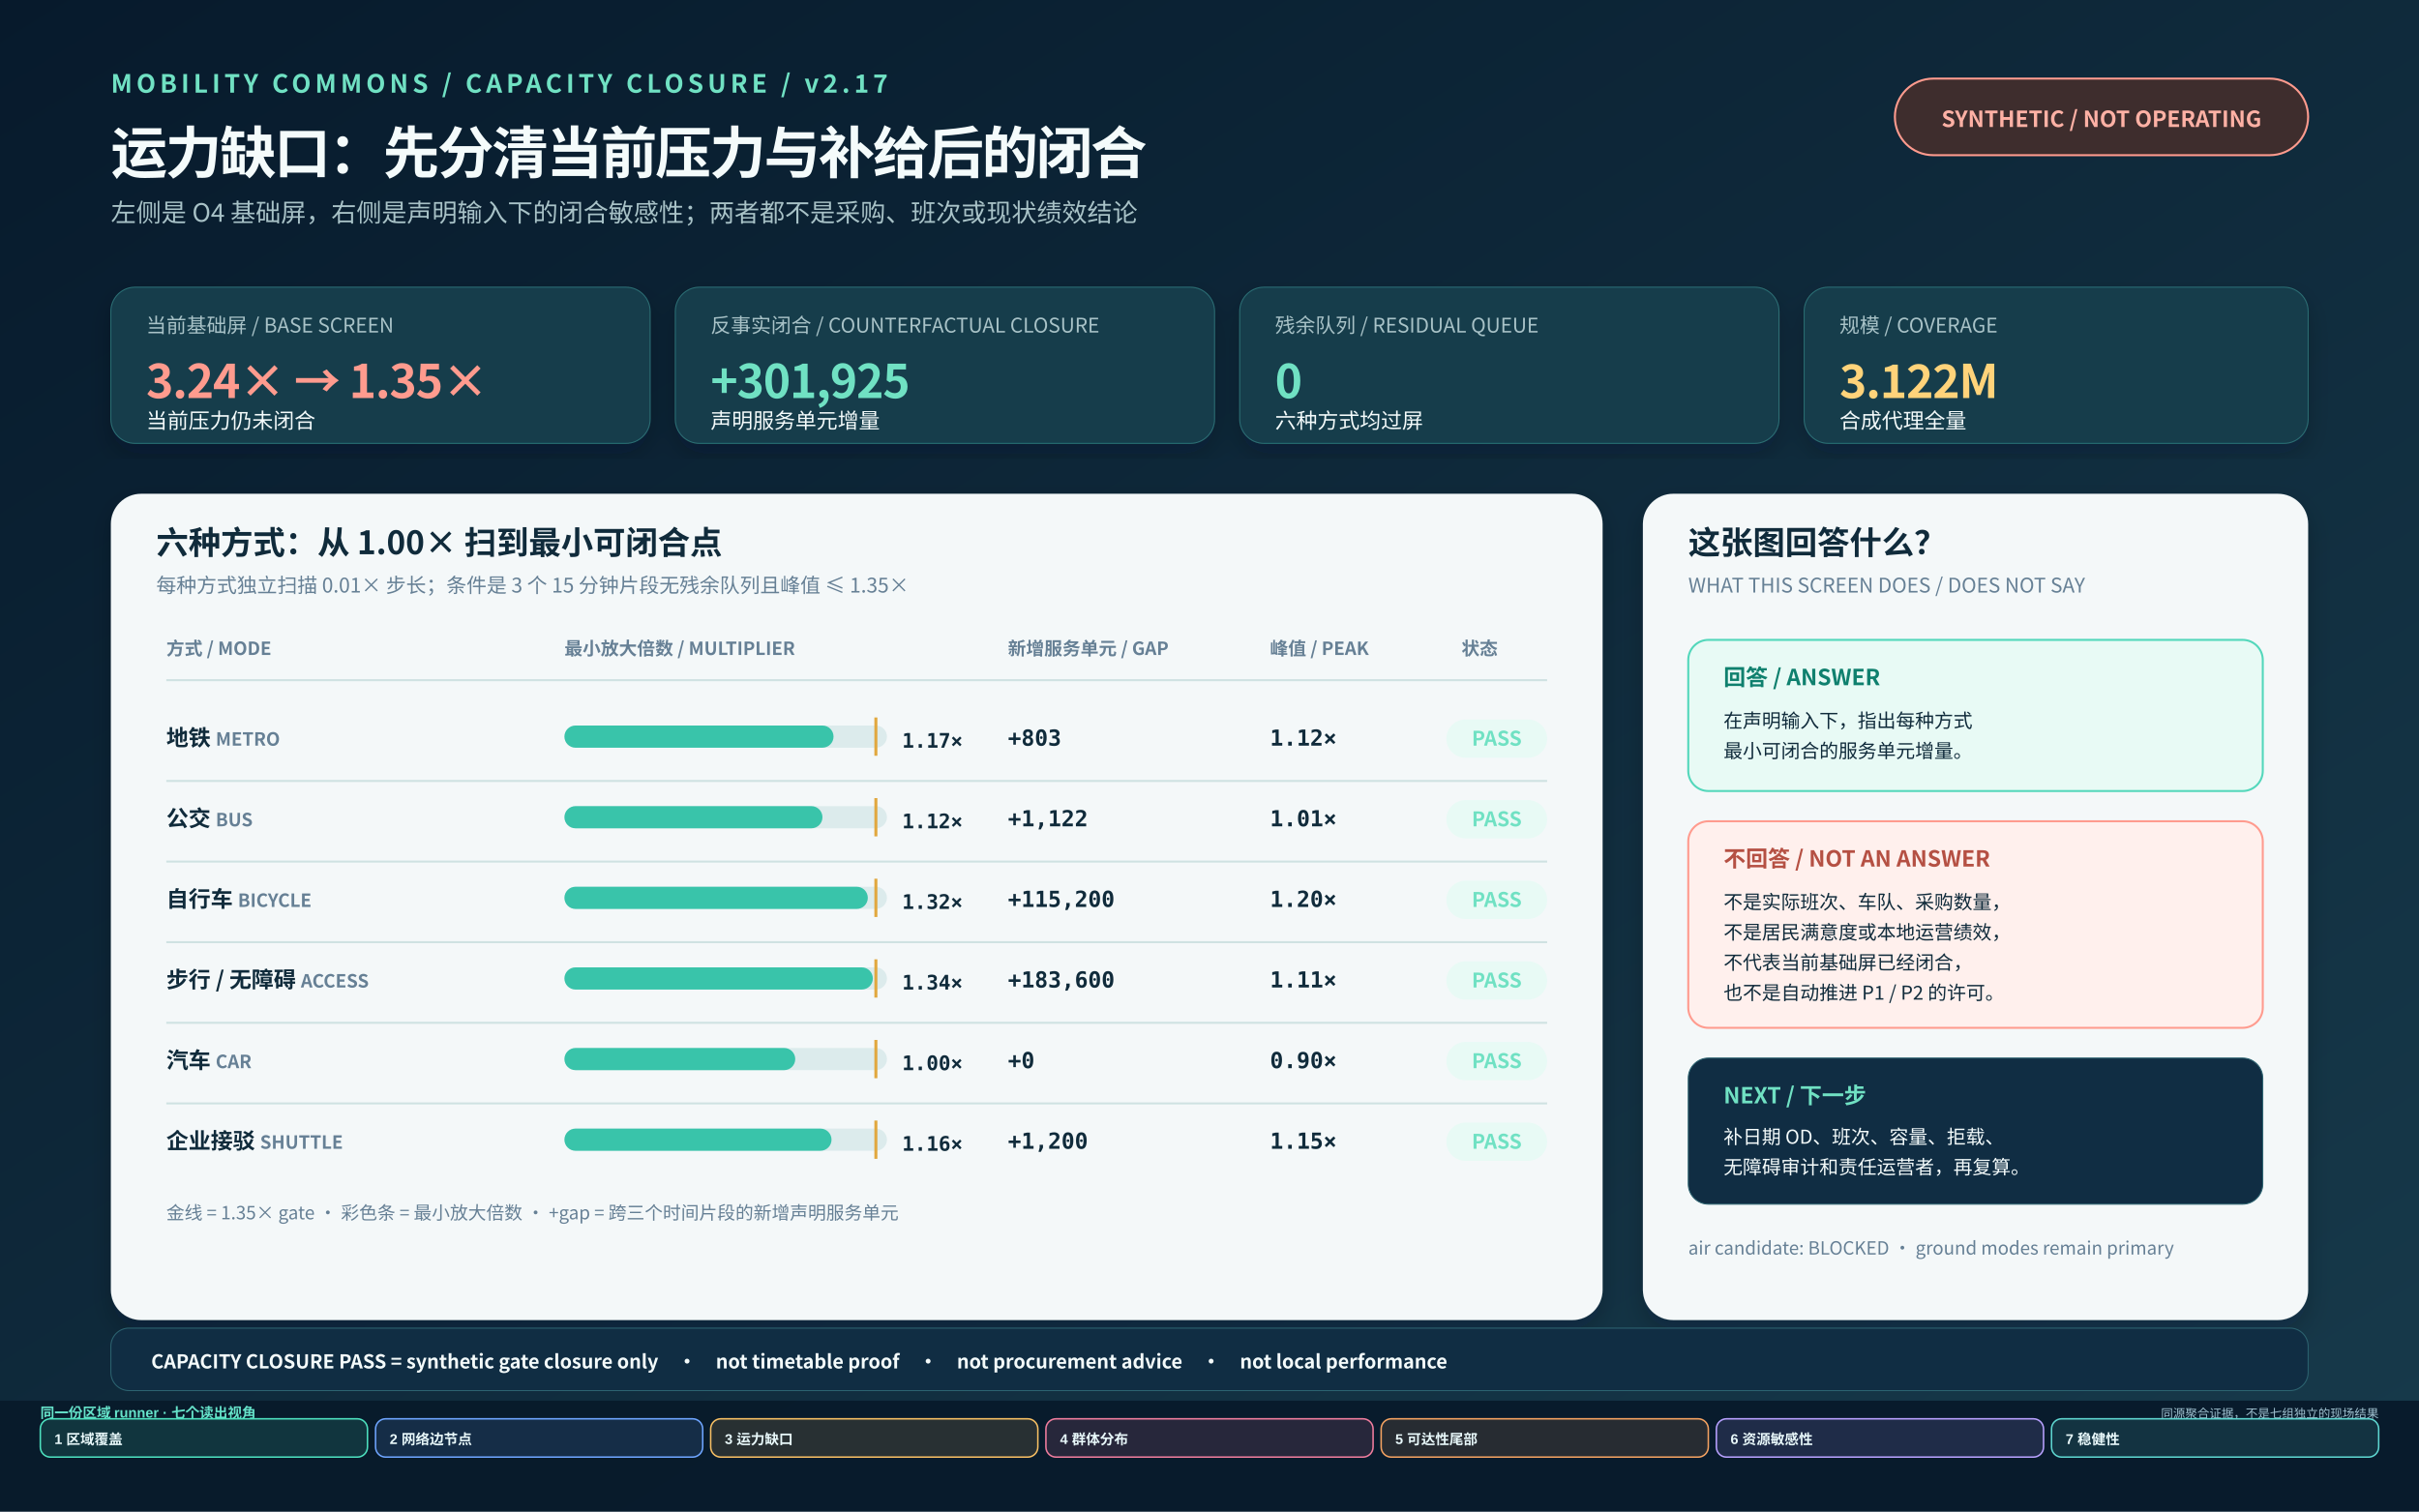
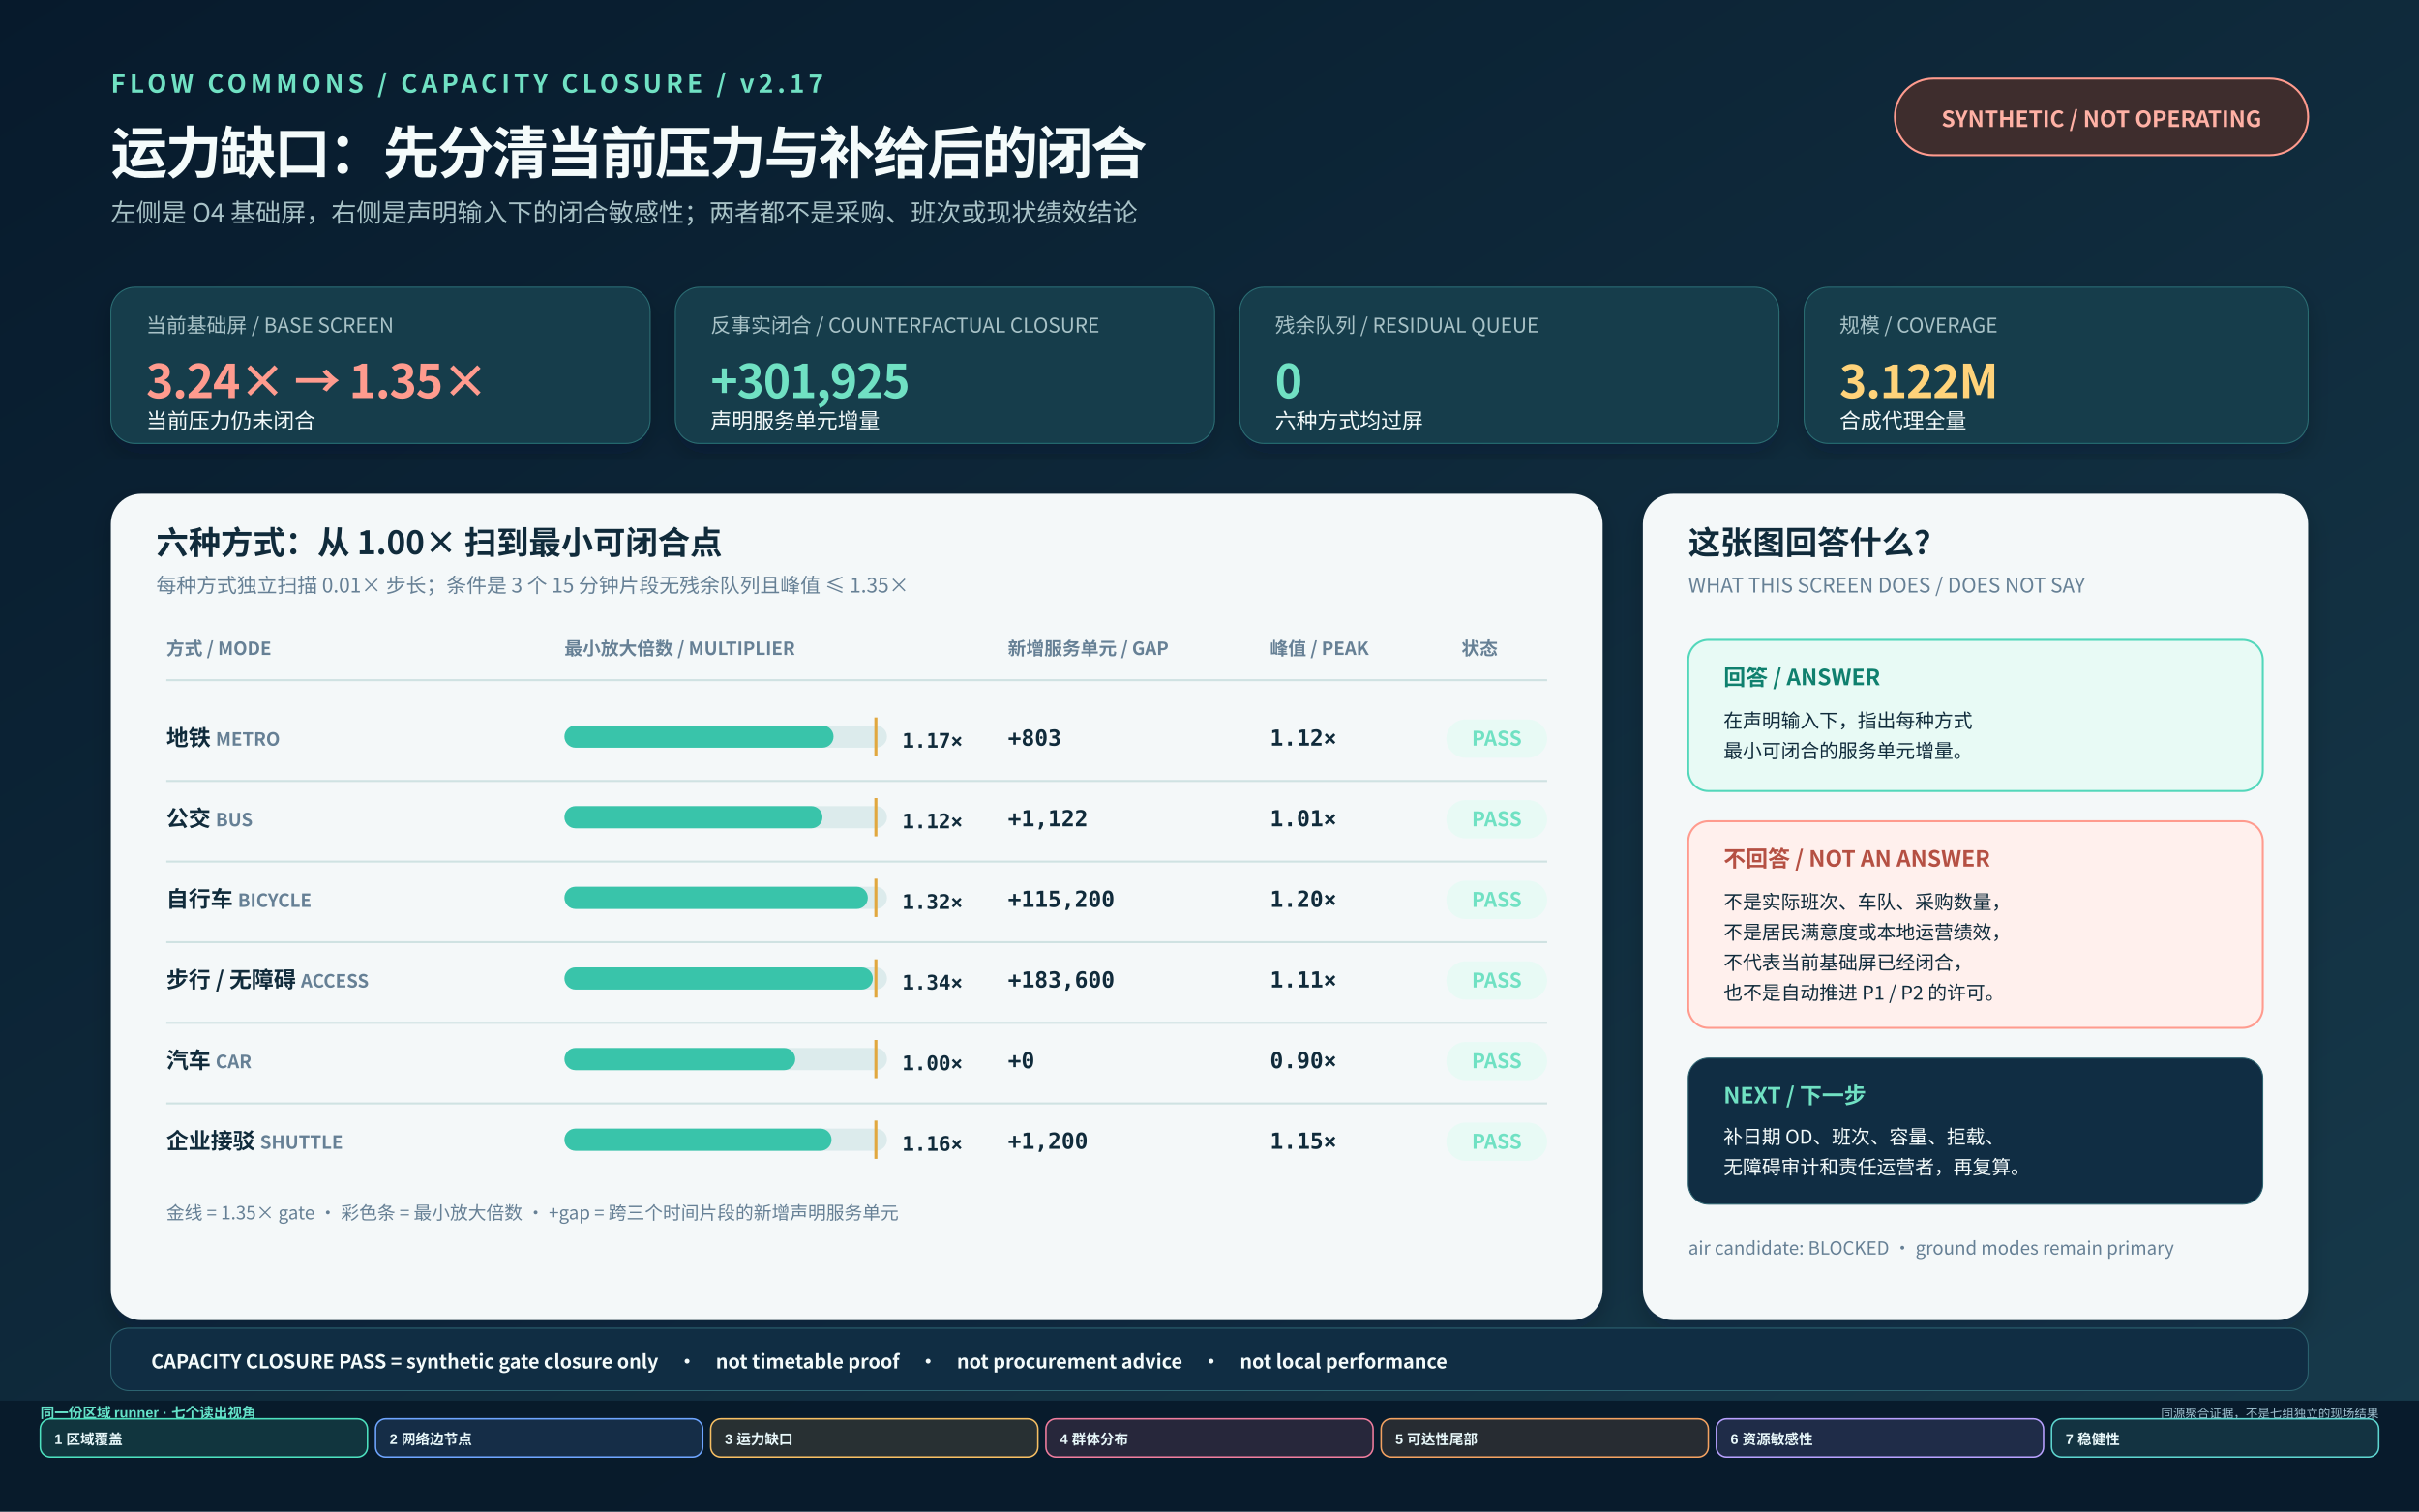
<svg xmlns="http://www.w3.org/2000/svg" width="2400" height="1500" viewBox="0 0 2400 1500" role="img" aria-labelledby="title desc">
  <defs>
    <linearGradient id="bg" x1="0" y1="0" x2="1" y2="1">
      <stop offset="0" stop-color="#071a2c" />
      <stop offset="1" stop-color="#173a4b" />
    </linearGradient>
    <linearGradient id="teal" x1="0" y1="0" x2="1" y2="0">
      <stop offset="0" stop-color="#32c5aa" />
      <stop offset="1" stop-color="#70e1c3" />
    </linearGradient>
    <filter id="shadow" x="-10%" y="-10%" width="120%" height="120%">
      <feDropShadow dx="0" dy="10" stdDeviation="12" flood-color="#00111f" flood-opacity=".22" />
    </filter>
    <style>
      .sans{font-family:"PingFang SC","Noto Sans CJK SC","Helvetica Neue",Arial,sans-serif}.mono{font-family:"SFMono-Regular",Consolas,monospace}.white{fill:#f4fbfb}.muted{fill:#a8c2c7}.teal{fill:#70e1c3}.amber{fill:#ffd37a}.ink{fill:#102b3b}.small{font-size:20px}.label{font-size:24px;font-weight:750}.value{font-size:46px;font-weight:850;letter-spacing:-1px}.title{font-size:56px;font-weight:850;letter-spacing:-2px}.card{fill:#f4f8f9}.line{stroke:#cfe2e2;stroke-width:2}.pill{font-size:20px;font-weight:850}.row{font-size:22px;font-weight:750}.bar{fill:#dcebec}.barfill{fill:#39c4aa}.note{font-size:19px}
    </style>
  </defs>
  <rect width="2400" height="1500" fill="url(#bg)" />
-   <text x="110" y="92" class="sans teal" font-size="25" font-weight="800" letter-spacing="4">MOBILITY COMMONS / CAPACITY CLOSURE / v2.17</text>
+   <text x="110" y="92" class="sans teal" font-size="25" font-weight="800" letter-spacing="4">FLOW COMMONS / CAPACITY CLOSURE / v2.17</text>
  <text x="110" y="172" class="sans white title">运力缺口：先分清当前压力与补给后的闭合</text>
  <text x="110" y="220" class="sans muted" font-size="25">左侧是 O4 基础屏，右侧是声明输入下的闭合敏感性；两者都不是采购、班次或现状绩效结论</text>
  <rect x="1880" y="78" width="410" height="76" rx="38" fill="#3e2d2d" stroke="#ff9b8e" stroke-width="2" />
  <text x="2085" y="126" text-anchor="middle" class="sans" fill="#ffb1a5" font-size="22" font-weight="850">SYNTHETIC / NOT OPERATING</text>
  <g filter="url(#shadow)">
    <rect x="110" y="285" width="535" height="155" rx="24" fill="#143c4c" stroke="#2d6e73" />
    <rect x="670" y="285" width="535" height="155" rx="24" fill="#143c4c" stroke="#2d6e73" />
    <rect x="1230" y="285" width="535" height="155" rx="24" fill="#143c4c" stroke="#2d6e73" />
    <rect x="1790" y="285" width="500" height="155" rx="24" fill="#143c4c" stroke="#2d6e73" />
  </g>
  <text x="145" y="330" class="sans muted small">当前基础屏 / BASE SCREEN</text>
  <text x="145" y="395" class="sans coral value" fill="#ff9b8e">3.24× → 1.35×</text>
  <text x="145" y="425" class="sans white" font-size="21">当前压力仍未闭合</text>
  <text x="705" y="330" class="sans muted small">反事实闭合 / COUNTERFACTUAL CLOSURE</text>
  <text x="705" y="395" class="sans teal value">+301,925</text>
  <text x="705" y="425" class="sans white" font-size="21">声明服务单元增量</text>
  <text x="1265" y="330" class="sans muted small">残余队列 / RESIDUAL QUEUE</text>
  <text x="1265" y="395" class="sans teal value">0</text>
  <text x="1265" y="425" class="sans white" font-size="21">六种方式均过屏</text>
  <text x="1825" y="330" class="sans muted small">规模 / COVERAGE</text>
  <text x="1825" y="395" class="sans amber value">3.122M</text>
  <text x="1825" y="425" class="sans white" font-size="21">合成代理全量</text>
  <rect x="110" y="490" width="1480" height="820" rx="30" class="card" filter="url(#shadow)" />
  <text x="155" y="550" class="sans ink" font-size="32" font-weight="850">六种方式：从 1.00× 扫到最小可闭合点</text>
  <text x="155" y="588" class="sans" fill="#668095" font-size="20">每种方式独立扫描 0.01× 步长；条件是 3 个 15 分钟片段无残余队列且峰值 ≤ 1.35×</text>
  <text x="165" y="650" class="sans" fill="#668095" font-size="18" font-weight="850">方式 / MODE</text>
  <text x="560" y="650" class="sans" fill="#668095" font-size="18" font-weight="850">最小放大倍数 / MULTIPLIER</text>
  <text x="1000" y="650" class="sans" fill="#668095" font-size="18" font-weight="850">新增服务单元 / GAP</text>
  <text x="1260" y="650" class="sans" fill="#668095" font-size="18" font-weight="850">峰值 / PEAK</text>
  <text x="1450" y="650" class="sans" fill="#668095" font-size="18" font-weight="850">状态</text>
  <line x1="165" y1="675" x2="1535" y2="675" class="line" />
  <g class="sans">
    <text x="165" y="740" class="ink row">地铁 <tspan fill="#668095" font-size="18">METRO</tspan>
    </text>
    <rect x="560" y="720" width="320" height="22" rx="11" class="bar" />
    <rect x="560" y="720" width="267" height="22" rx="11" class="barfill" />
    <line x1="869" y1="712" x2="869" y2="750" stroke="#e1a83f" stroke-width="3" />
    <text x="895" y="742" class="mono ink pill">1.17×</text>
    <text x="1000" y="740" class="mono ink row">+803</text>
    <text x="1260" y="740" class="mono ink row">1.12×</text>
    <rect x="1435" y="714" width="100" height="38" rx="19" fill="#e8faf5" />
    <text x="1485" y="740" text-anchor="middle" class="teal pill">PASS</text>
    <line x1="165" y1="775" x2="1535" y2="775" class="line" />
    <text x="165" y="820" class="ink row">公交 <tspan fill="#668095" font-size="18">BUS</tspan>
    </text>
    <rect x="560" y="800" width="320" height="22" rx="11" class="bar" />
    <rect x="560" y="800" width="256" height="22" rx="11" class="barfill" />
    <line x1="869" y1="792" x2="869" y2="830" stroke="#e1a83f" stroke-width="3" />
    <text x="895" y="822" class="mono ink pill">1.12×</text>
    <text x="1000" y="820" class="mono ink row">+1,122</text>
    <text x="1260" y="820" class="mono ink row">1.01×</text>
    <rect x="1435" y="794" width="100" height="38" rx="19" fill="#e8faf5" />
    <text x="1485" y="820" text-anchor="middle" class="teal pill">PASS</text>
    <line x1="165" y1="855" x2="1535" y2="855" class="line" />
    <text x="165" y="900" class="ink row">自行车 <tspan fill="#668095" font-size="18">BICYCLE</tspan>
    </text>
    <rect x="560" y="880" width="320" height="22" rx="11" class="bar" />
    <rect x="560" y="880" width="301" height="22" rx="11" class="barfill" />
    <line x1="869" y1="872" x2="869" y2="910" stroke="#e1a83f" stroke-width="3" />
    <text x="895" y="902" class="mono ink pill">1.32×</text>
    <text x="1000" y="900" class="mono ink row">+115,200</text>
    <text x="1260" y="900" class="mono ink row">1.20×</text>
    <rect x="1435" y="874" width="100" height="38" rx="19" fill="#e8faf5" />
    <text x="1485" y="900" text-anchor="middle" class="teal pill">PASS</text>
    <line x1="165" y1="935" x2="1535" y2="935" class="line" />
    <text x="165" y="980" class="ink row">步行 / 无障碍 <tspan fill="#668095" font-size="18">ACCESS</tspan>
    </text>
    <rect x="560" y="960" width="320" height="22" rx="11" class="bar" />
    <rect x="560" y="960" width="306" height="22" rx="11" class="barfill" />
    <line x1="869" y1="952" x2="869" y2="990" stroke="#e1a83f" stroke-width="3" />
    <text x="895" y="982" class="mono ink pill">1.34×</text>
    <text x="1000" y="980" class="mono ink row">+183,600</text>
    <text x="1260" y="980" class="mono ink row">1.11×</text>
    <rect x="1435" y="954" width="100" height="38" rx="19" fill="#e8faf5" />
    <text x="1485" y="980" text-anchor="middle" class="teal pill">PASS</text>
    <line x1="165" y1="1015" x2="1535" y2="1015" class="line" />
    <text x="165" y="1060" class="ink row">汽车 <tspan fill="#668095" font-size="18">CAR</tspan>
    </text>
    <rect x="560" y="1040" width="320" height="22" rx="11" class="bar" />
    <rect x="560" y="1040" width="229" height="22" rx="11" class="barfill" />
    <line x1="869" y1="1032" x2="869" y2="1070" stroke="#e1a83f" stroke-width="3" />
    <text x="895" y="1062" class="mono ink pill">1.00×</text>
    <text x="1000" y="1060" class="mono ink row">+0</text>
    <text x="1260" y="1060" class="mono ink row">0.90×</text>
    <rect x="1435" y="1034" width="100" height="38" rx="19" fill="#e8faf5" />
    <text x="1485" y="1060" text-anchor="middle" class="teal pill">PASS</text>
    <line x1="165" y1="1095" x2="1535" y2="1095" class="line" />
    <text x="165" y="1140" class="ink row">企业接驳 <tspan fill="#668095" font-size="18">SHUTTLE</tspan>
    </text>
    <rect x="560" y="1120" width="320" height="22" rx="11" class="bar" />
    <rect x="560" y="1120" width="265" height="22" rx="11" class="barfill" />
    <line x1="869" y1="1112" x2="869" y2="1150" stroke="#e1a83f" stroke-width="3" />
    <text x="895" y="1142" class="mono ink pill">1.16×</text>
    <text x="1000" y="1140" class="mono ink row">+1,200</text>
    <text x="1260" y="1140" class="mono ink row">1.15×</text>
    <rect x="1435" y="1114" width="100" height="38" rx="19" fill="#e8faf5" />
    <text x="1485" y="1140" text-anchor="middle" class="teal pill">PASS</text>
  </g>
  <text x="165" y="1210" class="sans" fill="#668095" font-size="18">金线 = 1.35× gate · 彩色条 = 最小放大倍数 · +gap = 跨三个时间片段的新增声明服务单元</text>
  <rect x="1630" y="490" width="660" height="820" rx="30" class="card" filter="url(#shadow)" />
  <text x="1675" y="550" class="sans ink" font-size="32" font-weight="850">这张图回答什么？</text>
  <text x="1675" y="588" class="sans" fill="#668095" font-size="20">WHAT THIS SCREEN DOES / DOES NOT SAY</text>
  <rect x="1675" y="635" width="570" height="150" rx="20" fill="#e8faf5" stroke="#53d7bb" stroke-width="2" />
  <text x="1710" y="680" class="sans" fill="#0f806e" font-size="22" font-weight="850">回答 / ANSWER</text>
  <text x="1710" y="722" class="sans ink note">在声明输入下，指出每种方式</text>
  <text x="1710" y="752" class="sans ink note">最小可闭合的服务单元增量。</text>
  <rect x="1675" y="815" width="570" height="205" rx="20" fill="#fff0ed" stroke="#ff9b8e" stroke-width="2" />
  <text x="1710" y="860" class="sans" fill="#b55043" font-size="22" font-weight="850">不回答 / NOT AN ANSWER</text>
  <text x="1710" y="902" class="sans ink note">不是实际班次、车队、采购数量，</text>
  <text x="1710" y="932" class="sans ink note">不是居民满意度或本地运营绩效，</text>
  <text x="1710" y="962" class="sans ink note">不代表当前基础屏已经闭合，</text>
  <text x="1710" y="992" class="sans ink note">也不是自动推进 P1 / P2 的许可。</text>
  <rect x="1675" y="1050" width="570" height="145" rx="20" fill="#102d43" stroke="#2c6370" />
  <text x="1710" y="1095" class="sans teal" font-size="22" font-weight="850">NEXT / 下一步</text>
  <text x="1710" y="1135" class="sans white note">补日期 OD、班次、容量、拒载、</text>
  <text x="1710" y="1165" class="sans white note">无障碍审计和责任运营者，再复算。</text>
  <text x="1675" y="1245" class="sans" fill="#668095" font-size="18">air candidate: BLOCKED · ground modes remain primary</text>
  <rect x="110" y="1318" width="2180" height="62" rx="18" fill="#102d43" stroke="#2c6370" />
  <text x="150" y="1358" class="sans white" font-size="19" font-weight="750">CAPACITY CLOSURE PASS = synthetic gate closure only　·　not timetable proof　·　not procurement advice　·　not local performance</text>
  <g id="evidence-chain-ribbon">
    <rect x="0" y="1390" width="2400" height="110" fill="#071A2B" opacity=".96" />
    <text x="40" y="1407" font-family="Arial,sans-serif" font-size="14" font-weight="800" fill="#66E3CA">同一份区域 runner · 七个读出视角</text>
    <text x="2360" y="1407" text-anchor="end" font-family="Arial,sans-serif" font-size="12" fill="#9FC0CF">同源聚合证据，不是七组独立的现场结果</text>
    <rect x="40.0" y="1408" width="324.6" height="38" rx="10" fill="#4DE1BF22" stroke="#4DE1BF" stroke-width="1.5" />
    <text x="54.0" y="1433" font-family="Arial,sans-serif" font-size="14" font-weight="800" fill="#E8F8FA">1  区域覆盖</text>
    <rect x="372.6" y="1408" width="324.6" height="38" rx="10" fill="#6EA5FF22" stroke="#6EA5FF" stroke-width="1.5" />
    <text x="386.6" y="1433" font-family="Arial,sans-serif" font-size="14" font-weight="800" fill="#E8F8FA">2  网络边节点</text>
    <rect x="705.1" y="1408" width="324.6" height="38" rx="10" fill="#F7BF6322" stroke="#F7BF63" stroke-width="1.5" />
    <text x="719.1" y="1433" font-family="Arial,sans-serif" font-size="14" font-weight="800" fill="#E8F8FA">3  运力缺口</text>
    <rect x="1037.7" y="1408" width="324.6" height="38" rx="10" fill="#F07D9E22" stroke="#F07D9E" stroke-width="1.5" />
    <text x="1051.7" y="1433" font-family="Arial,sans-serif" font-size="14" font-weight="800" fill="#E8F8FA">4  群体分布</text>
    <rect x="1370.3" y="1408" width="324.6" height="38" rx="10" fill="#F4A26122" stroke="#F4A261" stroke-width="1.5" />
    <text x="1384.3" y="1433" font-family="Arial,sans-serif" font-size="14" font-weight="800" fill="#E8F8FA">5  可达性尾部</text>
    <rect x="1702.9" y="1408" width="324.6" height="38" rx="10" fill="#B8A1FF22" stroke="#B8A1FF" stroke-width="1.5" />
    <text x="1716.9" y="1433" font-family="Arial,sans-serif" font-size="14" font-weight="800" fill="#E8F8FA">6  资源敏感性</text>
    <rect x="2035.4" y="1408" width="324.6" height="38" rx="10" fill="#5ED6D022" stroke="#5ED6D0" stroke-width="1.5" />
    <text x="2049.4" y="1433" font-family="Arial,sans-serif" font-size="14" font-weight="800" fill="#E8F8FA">7  稳健性</text>
  </g>
</svg>
